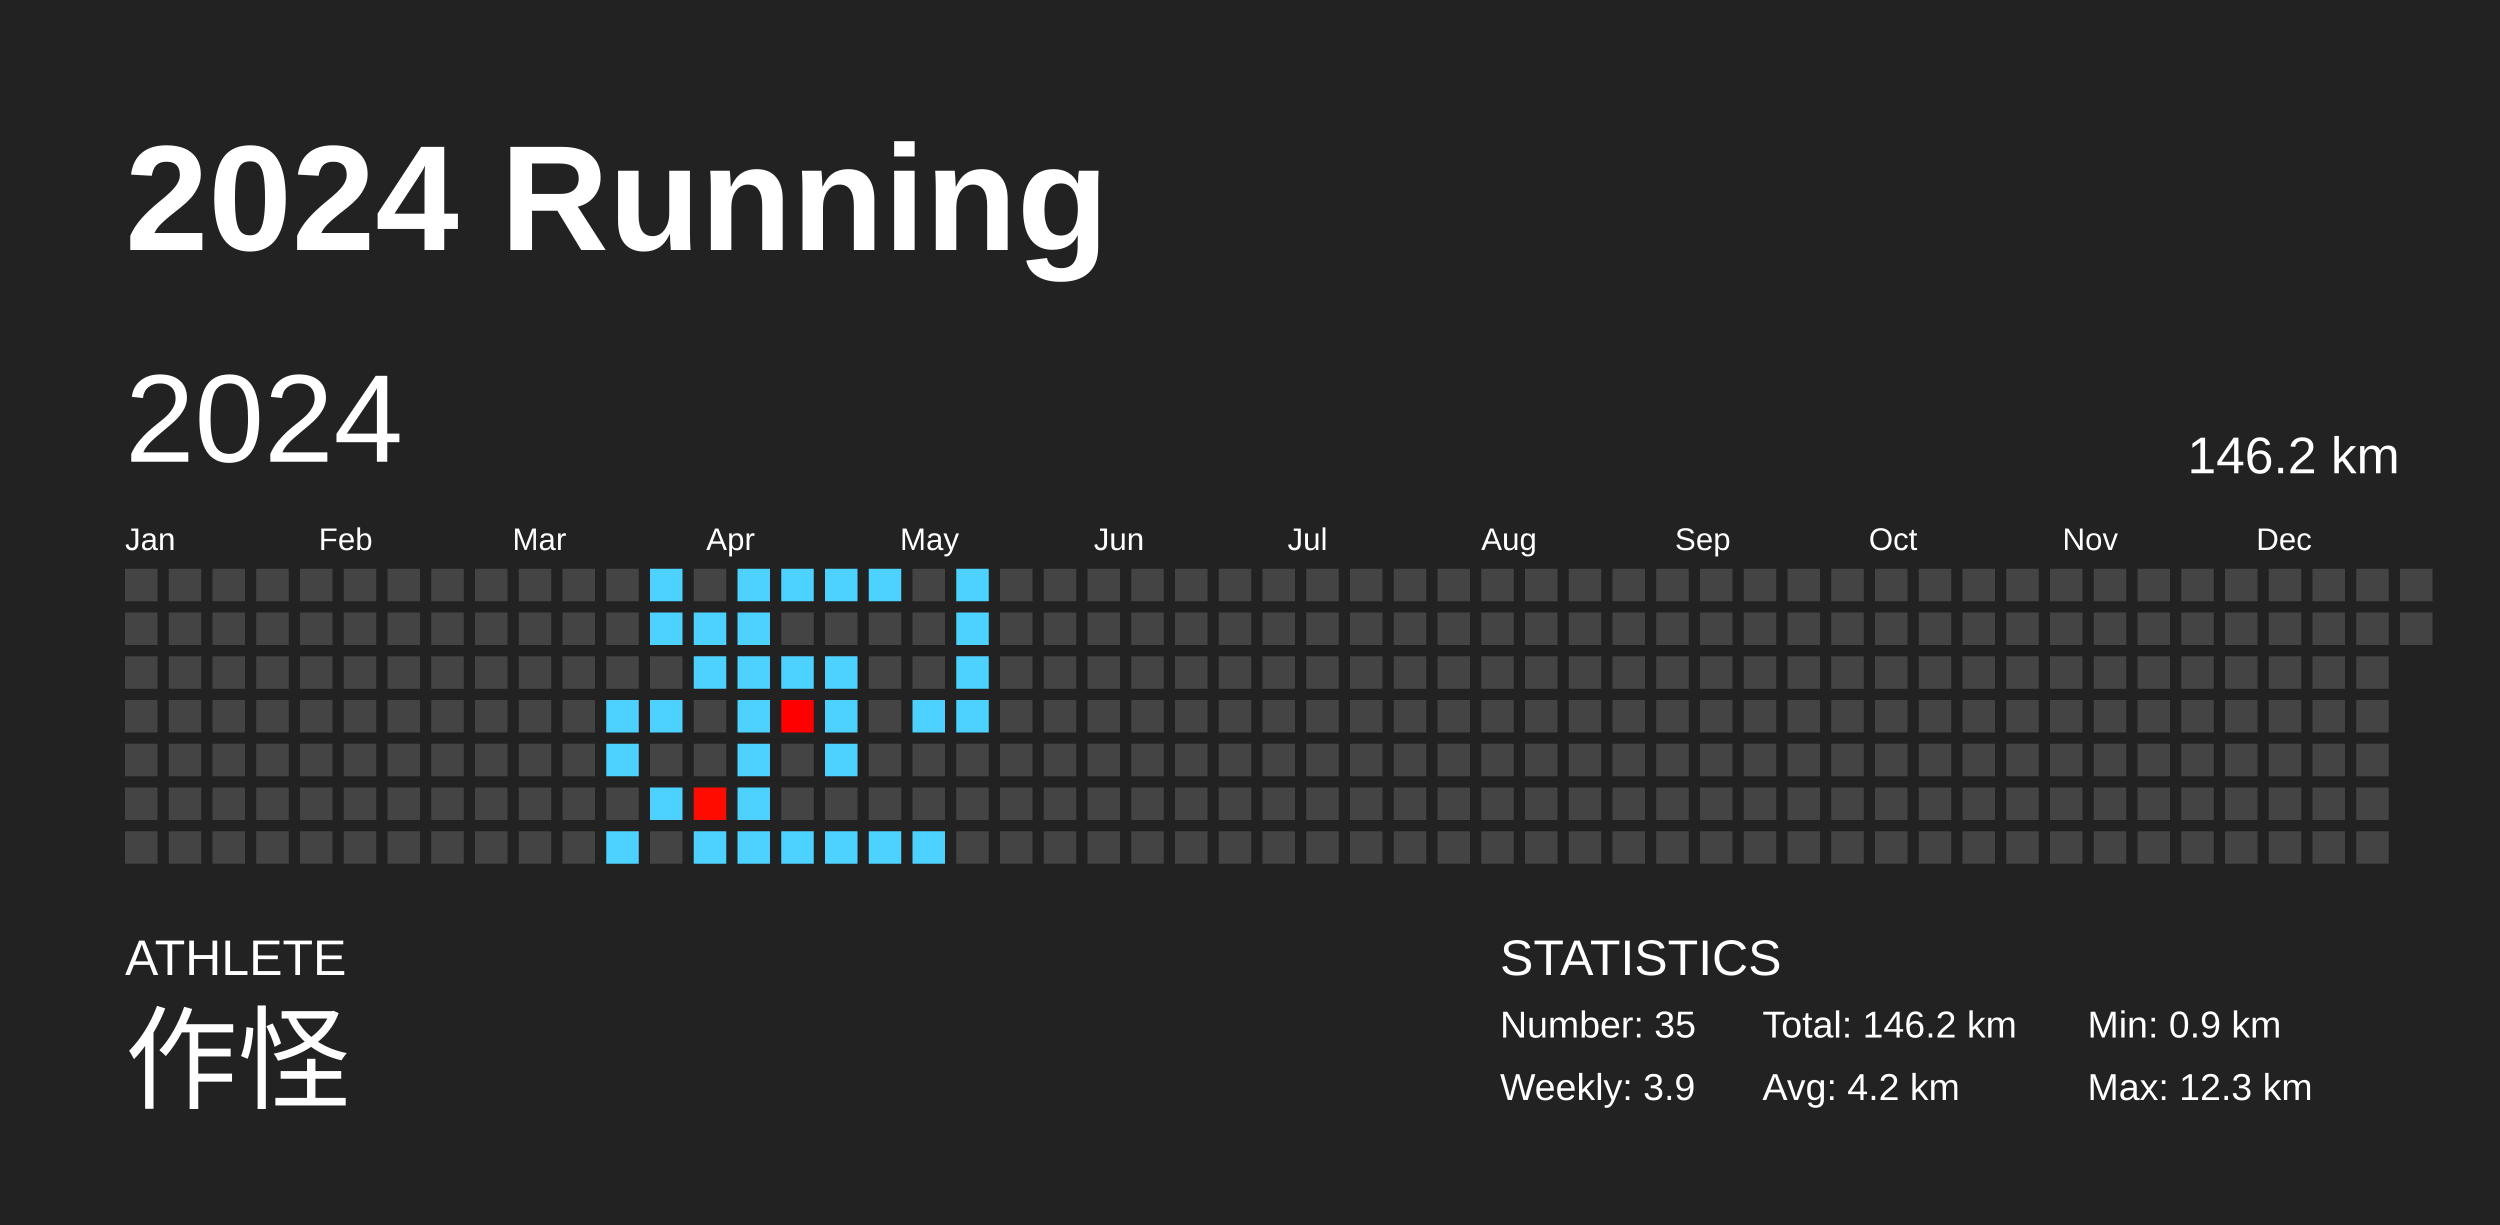
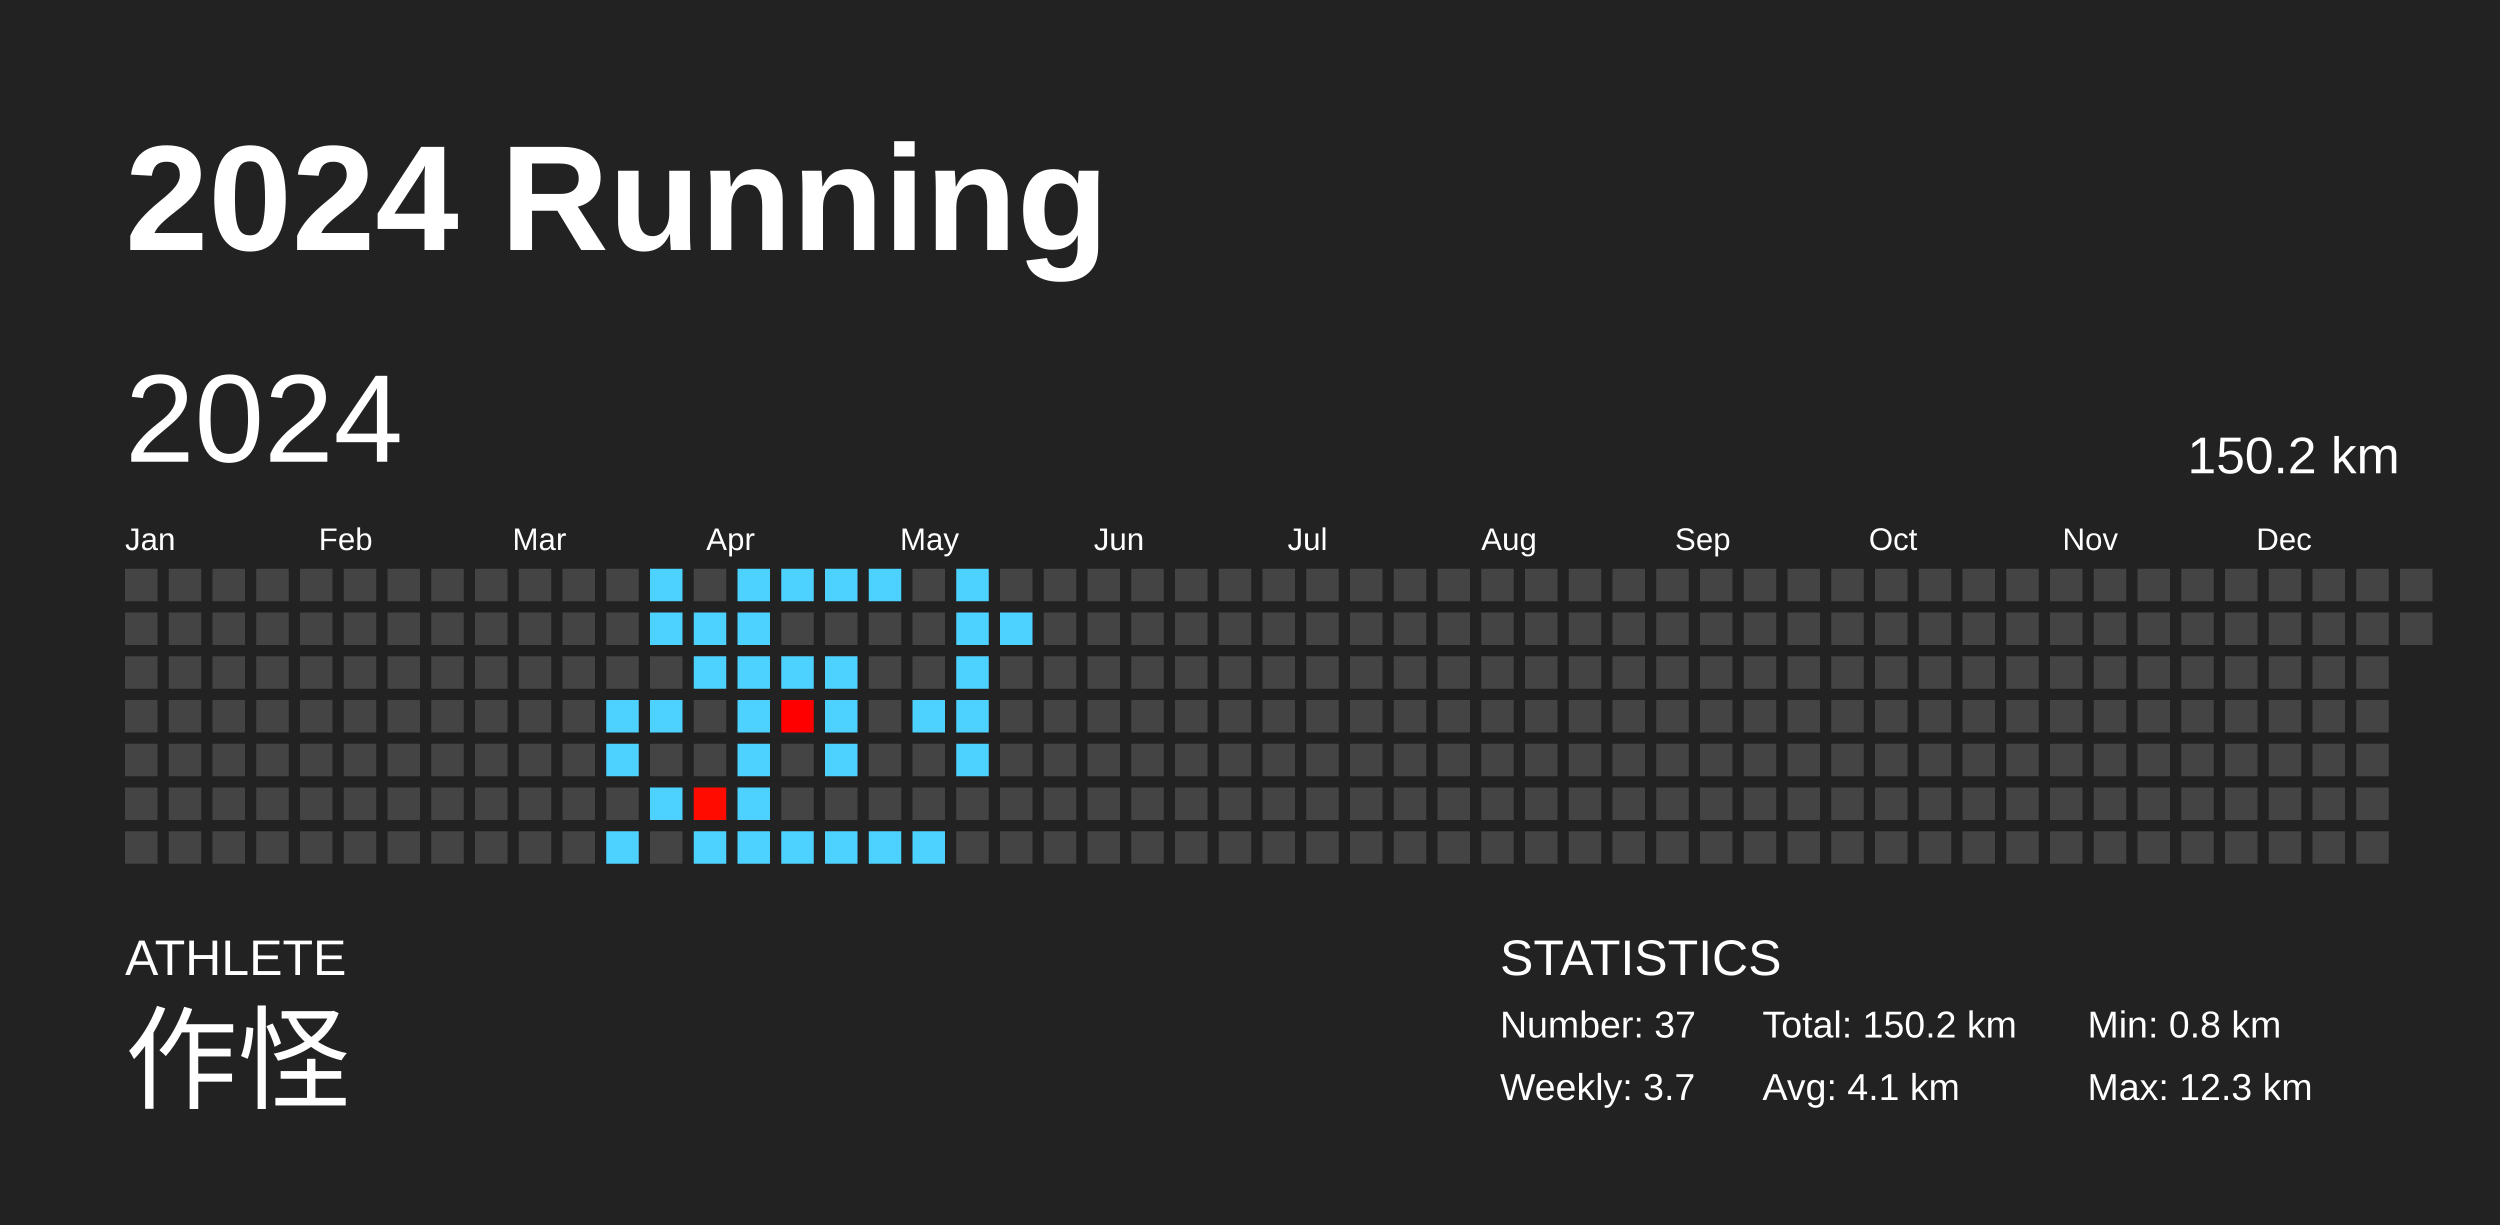
<svg xmlns="http://www.w3.org/2000/svg" baseProfile="full" height="98mm" version="1.1" viewBox="0,0,200,98" width="200mm">
  <defs />
  <rect fill="#222222" height="98" width="200" x="0" y="0" />
  <text fill="#FFFFFF" style="font-size:12px; font-family:Arial; font-weight:bold;" x="10" y="20">2024 Running</text>
  <text fill="#FFFFFF" style="font-size:4px; font-family:Arial" x="10" y="78">ATHLETE</text>
  <text fill="#FFFFFF" style="font-size:9px; font-family:Arial" x="10" y="88">作怪</text>
  <text fill="#FFFFFF" style="font-size:4px; font-family:Arial" x="120" y="78">STATISTICS</text>
-   <text fill="#FFFFFF" style="font-size:3px; font-family:Arial" x="120" y="83">Number: 35</text>
-   <text fill="#FFFFFF" style="font-size:3px; font-family:Arial" x="120" y="88">Weekly: 3.9</text>
-   <text fill="#FFFFFF" style="font-size:3px; font-family:Arial" x="141" y="83">Total: 146.2 km</text>
-   <text fill="#FFFFFF" style="font-size:3px; font-family:Arial" x="141" y="88">Avg: 4.2 km</text>
-   <text fill="#FFFFFF" style="font-size:3px; font-family:Arial" x="167" y="83">Min: 0.9 km</text>
+   <text fill="#FFFFFF" style="font-size:3px; font-family:Arial" x="120" y="83">Number: 37</text>
+   <text fill="#FFFFFF" style="font-size:3px; font-family:Arial" x="120" y="88">Weekly: 3.7</text>
+   <text fill="#FFFFFF" style="font-size:3px; font-family:Arial" x="141" y="83">Total: 150.2 km</text>
+   <text fill="#FFFFFF" style="font-size:3px; font-family:Arial" x="141" y="88">Avg: 4.1 km</text>
+   <text fill="#FFFFFF" style="font-size:3px; font-family:Arial" x="167" y="83">Min: 0.8 km</text>
  <text fill="#FFFFFF" style="font-size:3px; font-family:Arial" x="167" y="88">Max: 12.3 km</text>
  <text dominant-baseline="hanging" fill="#FFFFFF" style="font-size:10.0px; font-family:Arial;" x="10" y="30">2024</text>
-   <text dominant-baseline="hanging" fill="#FFFFFF" style="font-size:4.125px; font-family:Arial;" x="175" y="35">146.2 km</text>
+   <text dominant-baseline="hanging" fill="#FFFFFF" style="font-size:4.125px; font-family:Arial;" x="175" y="35">150.2 km</text>
  <text fill="#FFFFFF" style="font-size:2.5px; font-family:Arial" x="10.0" y="44">Jan</text>
  <text fill="#FFFFFF" style="font-size:2.5px; font-family:Arial" x="25.5" y="44">Feb</text>
  <text fill="#FFFFFF" style="font-size:2.5px; font-family:Arial" x="41.0" y="44">Mar</text>
  <text fill="#FFFFFF" style="font-size:2.5px; font-family:Arial" x="56.5" y="44">Apr</text>
  <text fill="#FFFFFF" style="font-size:2.5px; font-family:Arial" x="72.0" y="44">May</text>
  <text fill="#FFFFFF" style="font-size:2.5px; font-family:Arial" x="87.5" y="44">Jun</text>
  <text fill="#FFFFFF" style="font-size:2.5px; font-family:Arial" x="103.0" y="44">Jul</text>
  <text fill="#FFFFFF" style="font-size:2.5px; font-family:Arial" x="118.5" y="44">Aug</text>
  <text fill="#FFFFFF" style="font-size:2.5px; font-family:Arial" x="134.0" y="44">Sep</text>
  <text fill="#FFFFFF" style="font-size:2.5px; font-family:Arial" x="149.5" y="44">Oct</text>
  <text fill="#FFFFFF" style="font-size:2.5px; font-family:Arial" x="165.0" y="44">Nov</text>
  <text fill="#FFFFFF" style="font-size:2.5px; font-family:Arial" x="180.5" y="44">Dec</text>
  <rect fill="#444444" height="2.6" width="2.6" x="10.0" y="45.5" />
  <rect fill="#444444" height="2.6" width="2.6" x="10.0" y="49.0" />
  <rect fill="#444444" height="2.6" width="2.6" x="10.0" y="52.5" />
  <rect fill="#444444" height="2.6" width="2.6" x="10.0" y="56.0" />
  <rect fill="#444444" height="2.6" width="2.6" x="10.0" y="59.5" />
  <rect fill="#444444" height="2.6" width="2.6" x="10.0" y="63.0" />
  <rect fill="#444444" height="2.6" width="2.6" x="10.0" y="66.5" />
  <rect fill="#444444" height="2.6" width="2.6" x="13.5" y="45.5" />
  <rect fill="#444444" height="2.6" width="2.6" x="13.5" y="49.0" />
  <rect fill="#444444" height="2.6" width="2.6" x="13.5" y="52.5" />
  <rect fill="#444444" height="2.6" width="2.6" x="13.5" y="56.0" />
  <rect fill="#444444" height="2.6" width="2.6" x="13.5" y="59.5" />
  <rect fill="#444444" height="2.6" width="2.6" x="13.5" y="63.0" />
  <rect fill="#444444" height="2.6" width="2.6" x="13.5" y="66.5" />
  <rect fill="#444444" height="2.6" width="2.6" x="17.0" y="45.5" />
  <rect fill="#444444" height="2.6" width="2.6" x="17.0" y="49.0" />
  <rect fill="#444444" height="2.6" width="2.6" x="17.0" y="52.5" />
  <rect fill="#444444" height="2.6" width="2.6" x="17.0" y="56.0" />
  <rect fill="#444444" height="2.6" width="2.6" x="17.0" y="59.5" />
  <rect fill="#444444" height="2.6" width="2.6" x="17.0" y="63.0" />
  <rect fill="#444444" height="2.6" width="2.6" x="17.0" y="66.5" />
  <rect fill="#444444" height="2.6" width="2.6" x="20.5" y="45.5" />
  <rect fill="#444444" height="2.6" width="2.6" x="20.5" y="49.0" />
  <rect fill="#444444" height="2.6" width="2.6" x="20.5" y="52.5" />
  <rect fill="#444444" height="2.6" width="2.6" x="20.5" y="56.0" />
  <rect fill="#444444" height="2.6" width="2.6" x="20.5" y="59.5" />
  <rect fill="#444444" height="2.6" width="2.6" x="20.5" y="63.0" />
  <rect fill="#444444" height="2.6" width="2.6" x="20.5" y="66.5" />
  <rect fill="#444444" height="2.6" width="2.6" x="24.0" y="45.5" />
  <rect fill="#444444" height="2.6" width="2.6" x="24.0" y="49.0" />
  <rect fill="#444444" height="2.6" width="2.6" x="24.0" y="52.5" />
  <rect fill="#444444" height="2.6" width="2.6" x="24.0" y="56.0" />
  <rect fill="#444444" height="2.6" width="2.6" x="24.0" y="59.5" />
  <rect fill="#444444" height="2.6" width="2.6" x="24.0" y="63.0" />
  <rect fill="#444444" height="2.6" width="2.6" x="24.0" y="66.5" />
  <rect fill="#444444" height="2.6" width="2.6" x="27.5" y="45.5" />
  <rect fill="#444444" height="2.6" width="2.6" x="27.5" y="49.0" />
  <rect fill="#444444" height="2.6" width="2.6" x="27.5" y="52.5" />
  <rect fill="#444444" height="2.6" width="2.6" x="27.5" y="56.0" />
  <rect fill="#444444" height="2.6" width="2.6" x="27.5" y="59.5" />
  <rect fill="#444444" height="2.6" width="2.6" x="27.5" y="63.0" />
  <rect fill="#444444" height="2.6" width="2.6" x="27.5" y="66.5" />
  <rect fill="#444444" height="2.6" width="2.6" x="31.0" y="45.5" />
  <rect fill="#444444" height="2.6" width="2.6" x="31.0" y="49.0" />
  <rect fill="#444444" height="2.6" width="2.6" x="31.0" y="52.5" />
  <rect fill="#444444" height="2.6" width="2.6" x="31.0" y="56.0" />
  <rect fill="#444444" height="2.6" width="2.6" x="31.0" y="59.5" />
  <rect fill="#444444" height="2.6" width="2.6" x="31.0" y="63.0" />
  <rect fill="#444444" height="2.6" width="2.6" x="31.0" y="66.5" />
  <rect fill="#444444" height="2.6" width="2.6" x="34.5" y="45.5" />
  <rect fill="#444444" height="2.6" width="2.6" x="34.5" y="49.0" />
  <rect fill="#444444" height="2.6" width="2.6" x="34.5" y="52.5" />
  <rect fill="#444444" height="2.6" width="2.6" x="34.5" y="56.0" />
  <rect fill="#444444" height="2.6" width="2.6" x="34.5" y="59.5" />
  <rect fill="#444444" height="2.6" width="2.6" x="34.5" y="63.0" />
  <rect fill="#444444" height="2.6" width="2.6" x="34.5" y="66.5" />
  <rect fill="#444444" height="2.6" width="2.6" x="38.0" y="45.5" />
  <rect fill="#444444" height="2.6" width="2.6" x="38.0" y="49.0" />
  <rect fill="#444444" height="2.6" width="2.6" x="38.0" y="52.5" />
  <rect fill="#444444" height="2.6" width="2.6" x="38.0" y="56.0" />
  <rect fill="#444444" height="2.6" width="2.6" x="38.0" y="59.5" />
  <rect fill="#444444" height="2.6" width="2.6" x="38.0" y="63.0" />
  <rect fill="#444444" height="2.6" width="2.6" x="38.0" y="66.5" />
  <rect fill="#444444" height="2.6" width="2.6" x="41.5" y="45.5" />
  <rect fill="#444444" height="2.6" width="2.6" x="41.5" y="49.0" />
  <rect fill="#444444" height="2.6" width="2.6" x="41.5" y="52.5" />
  <rect fill="#444444" height="2.6" width="2.6" x="41.5" y="56.0" />
  <rect fill="#444444" height="2.6" width="2.6" x="41.5" y="59.5" />
  <rect fill="#444444" height="2.6" width="2.6" x="41.5" y="63.0" />
  <rect fill="#444444" height="2.6" width="2.6" x="41.5" y="66.5" />
  <rect fill="#444444" height="2.6" width="2.6" x="45.0" y="45.5" />
  <rect fill="#444444" height="2.6" width="2.6" x="45.0" y="49.0" />
  <rect fill="#444444" height="2.6" width="2.6" x="45.0" y="52.5" />
  <rect fill="#444444" height="2.6" width="2.6" x="45.0" y="56.0" />
  <rect fill="#444444" height="2.6" width="2.6" x="45.0" y="59.5" />
  <rect fill="#444444" height="2.6" width="2.6" x="45.0" y="63.0" />
  <rect fill="#444444" height="2.6" width="2.6" x="45.0" y="66.5" />
  <rect fill="#444444" height="2.6" width="2.6" x="48.5" y="45.5" />
  <rect fill="#444444" height="2.6" width="2.6" x="48.5" y="49.0" />
  <rect fill="#444444" height="2.6" width="2.6" x="48.5" y="52.5" />
  <rect fill="#4dd2ff" height="2.6" width="2.6" x="48.5" y="56.0" />
  <rect fill="#4dd2ff" height="2.6" width="2.6" x="48.5" y="59.5" />
  <rect fill="#444444" height="2.6" width="2.6" x="48.5" y="63.0" />
  <rect fill="#4dd2ff" height="2.6" width="2.6" x="48.5" y="66.5" />
  <rect fill="#4dd2ff" height="2.6" width="2.6" x="52.0" y="45.5" />
  <rect fill="#4dd2ff" height="2.6" width="2.6" x="52.0" y="49.0" />
  <rect fill="#444444" height="2.6" width="2.6" x="52.0" y="52.5" />
  <rect fill="#4dd2ff" height="2.6" width="2.6" x="52.0" y="56.0" />
  <rect fill="#444444" height="2.6" width="2.6" x="52.0" y="59.5" />
  <rect fill="#4dd2ff" height="2.6" width="2.6" x="52.0" y="63.0" />
  <rect fill="#444444" height="2.6" width="2.6" x="52.0" y="66.5" />
  <rect fill="#444444" height="2.6" width="2.6" x="55.5" y="45.5" />
  <rect fill="#4dd2ff" height="2.6" width="2.6" x="55.5" y="49.0" />
  <rect fill="#4dd2ff" height="2.6" width="2.6" x="55.5" y="52.5" />
  <rect fill="#444444" height="2.6" width="2.6" x="55.5" y="56.0" />
  <rect fill="#444444" height="2.6" width="2.6" x="55.5" y="59.5" />
  <rect fill="#ff0b00" height="2.6" width="2.6" x="55.5" y="63.0" />
  <rect fill="#4dd2ff" height="2.6" width="2.6" x="55.5" y="66.5" />
  <rect fill="#4dd2ff" height="2.6" width="2.6" x="59.0" y="45.5" />
  <rect fill="#4dd2ff" height="2.6" width="2.6" x="59.0" y="49.0" />
  <rect fill="#4dd2ff" height="2.6" width="2.6" x="59.0" y="52.5" />
  <rect fill="#4dd2ff" height="2.6" width="2.6" x="59.0" y="56.0" />
  <rect fill="#4dd2ff" height="2.6" width="2.6" x="59.0" y="59.5" />
  <rect fill="#4dd2ff" height="2.6" width="2.6" x="59.0" y="63.0" />
  <rect fill="#4dd2ff" height="2.6" width="2.6" x="59.0" y="66.5" />
  <rect fill="#4dd2ff" height="2.6" width="2.6" x="62.5" y="45.5" />
  <rect fill="#444444" height="2.6" width="2.6" x="62.5" y="49.0" />
  <rect fill="#4dd2ff" height="2.6" width="2.6" x="62.5" y="52.5" />
  <rect fill="#ff0000" height="2.6" width="2.6" x="62.5" y="56.0" />
  <rect fill="#444444" height="2.6" width="2.6" x="62.5" y="59.5" />
  <rect fill="#444444" height="2.6" width="2.6" x="62.5" y="63.0" />
  <rect fill="#4dd2ff" height="2.6" width="2.6" x="62.5" y="66.5" />
  <rect fill="#4dd2ff" height="2.6" width="2.6" x="66.0" y="45.5" />
  <rect fill="#444444" height="2.6" width="2.6" x="66.0" y="49.0" />
  <rect fill="#4dd2ff" height="2.6" width="2.6" x="66.0" y="52.5" />
  <rect fill="#4dd2ff" height="2.6" width="2.6" x="66.0" y="56.0" />
  <rect fill="#4dd2ff" height="2.6" width="2.6" x="66.0" y="59.5" />
  <rect fill="#444444" height="2.6" width="2.6" x="66.0" y="63.0" />
  <rect fill="#4dd2ff" height="2.6" width="2.6" x="66.0" y="66.5" />
  <rect fill="#4dd2ff" height="2.6" width="2.6" x="69.5" y="45.5" />
  <rect fill="#444444" height="2.6" width="2.6" x="69.5" y="49.0" />
  <rect fill="#444444" height="2.6" width="2.6" x="69.5" y="52.5" />
  <rect fill="#444444" height="2.6" width="2.6" x="69.5" y="56.0" />
  <rect fill="#444444" height="2.6" width="2.6" x="69.5" y="59.5" />
  <rect fill="#444444" height="2.6" width="2.6" x="69.5" y="63.0" />
  <rect fill="#4dd2ff" height="2.6" width="2.6" x="69.5" y="66.5" />
  <rect fill="#444444" height="2.6" width="2.6" x="73.0" y="45.5" />
  <rect fill="#444444" height="2.6" width="2.6" x="73.0" y="49.0" />
  <rect fill="#444444" height="2.6" width="2.6" x="73.0" y="52.5" />
  <rect fill="#4dd2ff" height="2.6" width="2.6" x="73.0" y="56.0" />
  <rect fill="#444444" height="2.6" width="2.6" x="73.0" y="59.5" />
  <rect fill="#444444" height="2.6" width="2.6" x="73.0" y="63.0" />
  <rect fill="#4dd2ff" height="2.6" width="2.6" x="73.0" y="66.5" />
  <rect fill="#4dd2ff" height="2.6" width="2.6" x="76.5" y="45.5" />
  <rect fill="#4dd2ff" height="2.6" width="2.6" x="76.5" y="49.0" />
  <rect fill="#4dd2ff" height="2.6" width="2.6" x="76.5" y="52.5" />
  <rect fill="#4dd2ff" height="2.6" width="2.6" x="76.5" y="56.0" />
-   <rect fill="#444444" height="2.6" width="2.6" x="76.5" y="59.5" />
+   <rect fill="#4dd2ff" height="2.6" width="2.6" x="76.5" y="59.5" />
  <rect fill="#444444" height="2.6" width="2.6" x="76.5" y="63.0" />
  <rect fill="#444444" height="2.6" width="2.6" x="76.5" y="66.5" />
  <rect fill="#444444" height="2.6" width="2.6" x="80.0" y="45.5" />
-   <rect fill="#444444" height="2.6" width="2.6" x="80.0" y="49.0" />
+   <rect fill="#4dd2ff" height="2.6" width="2.6" x="80.0" y="49.0" />
  <rect fill="#444444" height="2.6" width="2.6" x="80.0" y="52.5" />
  <rect fill="#444444" height="2.6" width="2.6" x="80.0" y="56.0" />
  <rect fill="#444444" height="2.6" width="2.6" x="80.0" y="59.5" />
  <rect fill="#444444" height="2.6" width="2.6" x="80.0" y="63.0" />
  <rect fill="#444444" height="2.6" width="2.6" x="80.0" y="66.5" />
  <rect fill="#444444" height="2.6" width="2.6" x="83.5" y="45.5" />
  <rect fill="#444444" height="2.6" width="2.6" x="83.5" y="49.0" />
  <rect fill="#444444" height="2.6" width="2.6" x="83.5" y="52.5" />
  <rect fill="#444444" height="2.6" width="2.6" x="83.5" y="56.0" />
  <rect fill="#444444" height="2.6" width="2.6" x="83.5" y="59.5" />
  <rect fill="#444444" height="2.6" width="2.6" x="83.5" y="63.0" />
  <rect fill="#444444" height="2.6" width="2.6" x="83.5" y="66.5" />
  <rect fill="#444444" height="2.6" width="2.6" x="87.0" y="45.5" />
  <rect fill="#444444" height="2.6" width="2.6" x="87.0" y="49.0" />
  <rect fill="#444444" height="2.6" width="2.6" x="87.0" y="52.5" />
  <rect fill="#444444" height="2.6" width="2.6" x="87.0" y="56.0" />
  <rect fill="#444444" height="2.6" width="2.6" x="87.0" y="59.5" />
  <rect fill="#444444" height="2.6" width="2.6" x="87.0" y="63.0" />
  <rect fill="#444444" height="2.6" width="2.6" x="87.0" y="66.5" />
  <rect fill="#444444" height="2.6" width="2.6" x="90.5" y="45.5" />
  <rect fill="#444444" height="2.6" width="2.6" x="90.5" y="49.0" />
  <rect fill="#444444" height="2.6" width="2.6" x="90.5" y="52.5" />
  <rect fill="#444444" height="2.6" width="2.6" x="90.5" y="56.0" />
  <rect fill="#444444" height="2.6" width="2.6" x="90.5" y="59.5" />
  <rect fill="#444444" height="2.6" width="2.6" x="90.5" y="63.0" />
  <rect fill="#444444" height="2.6" width="2.6" x="90.5" y="66.5" />
  <rect fill="#444444" height="2.6" width="2.6" x="94.0" y="45.5" />
  <rect fill="#444444" height="2.6" width="2.6" x="94.0" y="49.0" />
  <rect fill="#444444" height="2.6" width="2.6" x="94.0" y="52.5" />
  <rect fill="#444444" height="2.6" width="2.6" x="94.0" y="56.0" />
  <rect fill="#444444" height="2.6" width="2.6" x="94.0" y="59.5" />
  <rect fill="#444444" height="2.6" width="2.6" x="94.0" y="63.0" />
  <rect fill="#444444" height="2.6" width="2.6" x="94.0" y="66.5" />
  <rect fill="#444444" height="2.6" width="2.6" x="97.5" y="45.5" />
  <rect fill="#444444" height="2.6" width="2.6" x="97.5" y="49.0" />
  <rect fill="#444444" height="2.6" width="2.6" x="97.5" y="52.5" />
  <rect fill="#444444" height="2.6" width="2.6" x="97.5" y="56.0" />
  <rect fill="#444444" height="2.6" width="2.6" x="97.5" y="59.5" />
  <rect fill="#444444" height="2.6" width="2.6" x="97.5" y="63.0" />
  <rect fill="#444444" height="2.6" width="2.6" x="97.5" y="66.5" />
  <rect fill="#444444" height="2.6" width="2.6" x="101.0" y="45.5" />
  <rect fill="#444444" height="2.6" width="2.6" x="101.0" y="49.0" />
  <rect fill="#444444" height="2.6" width="2.6" x="101.0" y="52.5" />
  <rect fill="#444444" height="2.6" width="2.6" x="101.0" y="56.0" />
  <rect fill="#444444" height="2.6" width="2.6" x="101.0" y="59.5" />
  <rect fill="#444444" height="2.6" width="2.6" x="101.0" y="63.0" />
  <rect fill="#444444" height="2.6" width="2.6" x="101.0" y="66.5" />
  <rect fill="#444444" height="2.6" width="2.6" x="104.5" y="45.5" />
  <rect fill="#444444" height="2.6" width="2.6" x="104.5" y="49.0" />
  <rect fill="#444444" height="2.6" width="2.6" x="104.5" y="52.5" />
  <rect fill="#444444" height="2.6" width="2.6" x="104.5" y="56.0" />
  <rect fill="#444444" height="2.6" width="2.6" x="104.5" y="59.5" />
  <rect fill="#444444" height="2.6" width="2.6" x="104.5" y="63.0" />
  <rect fill="#444444" height="2.6" width="2.6" x="104.5" y="66.5" />
  <rect fill="#444444" height="2.6" width="2.6" x="108.0" y="45.5" />
  <rect fill="#444444" height="2.6" width="2.6" x="108.0" y="49.0" />
  <rect fill="#444444" height="2.6" width="2.6" x="108.0" y="52.5" />
  <rect fill="#444444" height="2.6" width="2.6" x="108.0" y="56.0" />
  <rect fill="#444444" height="2.6" width="2.6" x="108.0" y="59.5" />
  <rect fill="#444444" height="2.6" width="2.6" x="108.0" y="63.0" />
  <rect fill="#444444" height="2.6" width="2.6" x="108.0" y="66.5" />
  <rect fill="#444444" height="2.6" width="2.6" x="111.5" y="45.5" />
  <rect fill="#444444" height="2.6" width="2.6" x="111.5" y="49.0" />
  <rect fill="#444444" height="2.6" width="2.6" x="111.5" y="52.5" />
  <rect fill="#444444" height="2.6" width="2.6" x="111.5" y="56.0" />
  <rect fill="#444444" height="2.6" width="2.6" x="111.5" y="59.5" />
  <rect fill="#444444" height="2.6" width="2.6" x="111.5" y="63.0" />
  <rect fill="#444444" height="2.6" width="2.6" x="111.5" y="66.5" />
  <rect fill="#444444" height="2.6" width="2.6" x="115.0" y="45.5" />
  <rect fill="#444444" height="2.6" width="2.6" x="115.0" y="49.0" />
  <rect fill="#444444" height="2.6" width="2.6" x="115.0" y="52.5" />
  <rect fill="#444444" height="2.6" width="2.6" x="115.0" y="56.0" />
  <rect fill="#444444" height="2.6" width="2.6" x="115.0" y="59.5" />
  <rect fill="#444444" height="2.6" width="2.6" x="115.0" y="63.0" />
  <rect fill="#444444" height="2.6" width="2.6" x="115.0" y="66.5" />
  <rect fill="#444444" height="2.6" width="2.6" x="118.5" y="45.5" />
  <rect fill="#444444" height="2.6" width="2.6" x="118.5" y="49.0" />
  <rect fill="#444444" height="2.6" width="2.6" x="118.5" y="52.5" />
  <rect fill="#444444" height="2.6" width="2.6" x="118.5" y="56.0" />
  <rect fill="#444444" height="2.6" width="2.6" x="118.5" y="59.5" />
  <rect fill="#444444" height="2.6" width="2.6" x="118.5" y="63.0" />
  <rect fill="#444444" height="2.6" width="2.6" x="118.5" y="66.5" />
  <rect fill="#444444" height="2.6" width="2.6" x="122.0" y="45.5" />
  <rect fill="#444444" height="2.6" width="2.6" x="122.0" y="49.0" />
  <rect fill="#444444" height="2.6" width="2.6" x="122.0" y="52.5" />
  <rect fill="#444444" height="2.6" width="2.6" x="122.0" y="56.0" />
  <rect fill="#444444" height="2.6" width="2.6" x="122.0" y="59.5" />
  <rect fill="#444444" height="2.6" width="2.6" x="122.0" y="63.0" />
  <rect fill="#444444" height="2.6" width="2.6" x="122.0" y="66.5" />
  <rect fill="#444444" height="2.6" width="2.6" x="125.5" y="45.5" />
  <rect fill="#444444" height="2.6" width="2.6" x="125.5" y="49.0" />
  <rect fill="#444444" height="2.6" width="2.6" x="125.5" y="52.5" />
  <rect fill="#444444" height="2.6" width="2.6" x="125.5" y="56.0" />
  <rect fill="#444444" height="2.6" width="2.6" x="125.5" y="59.5" />
  <rect fill="#444444" height="2.6" width="2.6" x="125.5" y="63.0" />
  <rect fill="#444444" height="2.6" width="2.6" x="125.5" y="66.5" />
  <rect fill="#444444" height="2.6" width="2.6" x="129.0" y="45.5" />
  <rect fill="#444444" height="2.6" width="2.6" x="129.0" y="49.0" />
  <rect fill="#444444" height="2.6" width="2.6" x="129.0" y="52.5" />
  <rect fill="#444444" height="2.6" width="2.6" x="129.0" y="56.0" />
  <rect fill="#444444" height="2.6" width="2.6" x="129.0" y="59.5" />
  <rect fill="#444444" height="2.6" width="2.6" x="129.0" y="63.0" />
  <rect fill="#444444" height="2.6" width="2.6" x="129.0" y="66.5" />
  <rect fill="#444444" height="2.6" width="2.6" x="132.5" y="45.5" />
  <rect fill="#444444" height="2.6" width="2.6" x="132.5" y="49.0" />
  <rect fill="#444444" height="2.6" width="2.6" x="132.5" y="52.5" />
  <rect fill="#444444" height="2.6" width="2.6" x="132.5" y="56.0" />
  <rect fill="#444444" height="2.6" width="2.6" x="132.5" y="59.5" />
  <rect fill="#444444" height="2.6" width="2.6" x="132.5" y="63.0" />
  <rect fill="#444444" height="2.6" width="2.6" x="132.5" y="66.5" />
  <rect fill="#444444" height="2.6" width="2.6" x="136.0" y="45.5" />
  <rect fill="#444444" height="2.6" width="2.6" x="136.0" y="49.0" />
  <rect fill="#444444" height="2.6" width="2.6" x="136.0" y="52.5" />
  <rect fill="#444444" height="2.6" width="2.6" x="136.0" y="56.0" />
  <rect fill="#444444" height="2.6" width="2.6" x="136.0" y="59.5" />
  <rect fill="#444444" height="2.6" width="2.6" x="136.0" y="63.0" />
  <rect fill="#444444" height="2.6" width="2.6" x="136.0" y="66.5" />
  <rect fill="#444444" height="2.6" width="2.6" x="139.5" y="45.5" />
  <rect fill="#444444" height="2.6" width="2.6" x="139.5" y="49.0" />
  <rect fill="#444444" height="2.6" width="2.6" x="139.5" y="52.5" />
  <rect fill="#444444" height="2.6" width="2.6" x="139.5" y="56.0" />
  <rect fill="#444444" height="2.6" width="2.6" x="139.5" y="59.5" />
  <rect fill="#444444" height="2.6" width="2.6" x="139.5" y="63.0" />
  <rect fill="#444444" height="2.6" width="2.6" x="139.5" y="66.5" />
  <rect fill="#444444" height="2.6" width="2.6" x="143.0" y="45.5" />
  <rect fill="#444444" height="2.6" width="2.6" x="143.0" y="49.0" />
  <rect fill="#444444" height="2.6" width="2.6" x="143.0" y="52.5" />
  <rect fill="#444444" height="2.6" width="2.6" x="143.0" y="56.0" />
  <rect fill="#444444" height="2.6" width="2.6" x="143.0" y="59.5" />
  <rect fill="#444444" height="2.6" width="2.6" x="143.0" y="63.0" />
  <rect fill="#444444" height="2.6" width="2.6" x="143.0" y="66.5" />
  <rect fill="#444444" height="2.6" width="2.6" x="146.5" y="45.5" />
  <rect fill="#444444" height="2.6" width="2.6" x="146.5" y="49.0" />
  <rect fill="#444444" height="2.6" width="2.6" x="146.5" y="52.5" />
  <rect fill="#444444" height="2.6" width="2.6" x="146.5" y="56.0" />
  <rect fill="#444444" height="2.6" width="2.6" x="146.5" y="59.5" />
  <rect fill="#444444" height="2.6" width="2.6" x="146.5" y="63.0" />
  <rect fill="#444444" height="2.6" width="2.6" x="146.5" y="66.5" />
  <rect fill="#444444" height="2.6" width="2.6" x="150.0" y="45.5" />
  <rect fill="#444444" height="2.6" width="2.6" x="150.0" y="49.0" />
  <rect fill="#444444" height="2.6" width="2.6" x="150.0" y="52.5" />
  <rect fill="#444444" height="2.6" width="2.6" x="150.0" y="56.0" />
  <rect fill="#444444" height="2.6" width="2.6" x="150.0" y="59.5" />
  <rect fill="#444444" height="2.6" width="2.6" x="150.0" y="63.0" />
  <rect fill="#444444" height="2.6" width="2.6" x="150.0" y="66.5" />
  <rect fill="#444444" height="2.6" width="2.6" x="153.5" y="45.5" />
  <rect fill="#444444" height="2.6" width="2.6" x="153.5" y="49.0" />
  <rect fill="#444444" height="2.6" width="2.6" x="153.5" y="52.5" />
  <rect fill="#444444" height="2.6" width="2.6" x="153.5" y="56.0" />
  <rect fill="#444444" height="2.6" width="2.6" x="153.5" y="59.5" />
  <rect fill="#444444" height="2.6" width="2.6" x="153.5" y="63.0" />
  <rect fill="#444444" height="2.6" width="2.6" x="153.5" y="66.5" />
  <rect fill="#444444" height="2.6" width="2.6" x="157.0" y="45.5" />
  <rect fill="#444444" height="2.6" width="2.6" x="157.0" y="49.0" />
  <rect fill="#444444" height="2.6" width="2.6" x="157.0" y="52.5" />
  <rect fill="#444444" height="2.6" width="2.6" x="157.0" y="56.0" />
  <rect fill="#444444" height="2.6" width="2.6" x="157.0" y="59.5" />
  <rect fill="#444444" height="2.6" width="2.6" x="157.0" y="63.0" />
  <rect fill="#444444" height="2.6" width="2.6" x="157.0" y="66.5" />
  <rect fill="#444444" height="2.6" width="2.6" x="160.5" y="45.5" />
  <rect fill="#444444" height="2.6" width="2.6" x="160.5" y="49.0" />
  <rect fill="#444444" height="2.6" width="2.6" x="160.5" y="52.5" />
  <rect fill="#444444" height="2.6" width="2.6" x="160.5" y="56.0" />
  <rect fill="#444444" height="2.6" width="2.6" x="160.5" y="59.5" />
  <rect fill="#444444" height="2.6" width="2.6" x="160.5" y="63.0" />
  <rect fill="#444444" height="2.6" width="2.6" x="160.5" y="66.5" />
  <rect fill="#444444" height="2.6" width="2.6" x="164.0" y="45.5" />
  <rect fill="#444444" height="2.6" width="2.6" x="164.0" y="49.0" />
  <rect fill="#444444" height="2.6" width="2.6" x="164.0" y="52.5" />
  <rect fill="#444444" height="2.6" width="2.6" x="164.0" y="56.0" />
  <rect fill="#444444" height="2.6" width="2.6" x="164.0" y="59.5" />
  <rect fill="#444444" height="2.6" width="2.6" x="164.0" y="63.0" />
  <rect fill="#444444" height="2.6" width="2.6" x="164.0" y="66.5" />
  <rect fill="#444444" height="2.6" width="2.6" x="167.5" y="45.5" />
  <rect fill="#444444" height="2.6" width="2.6" x="167.5" y="49.0" />
  <rect fill="#444444" height="2.6" width="2.6" x="167.5" y="52.5" />
  <rect fill="#444444" height="2.6" width="2.6" x="167.5" y="56.0" />
  <rect fill="#444444" height="2.6" width="2.6" x="167.5" y="59.5" />
  <rect fill="#444444" height="2.6" width="2.6" x="167.5" y="63.0" />
  <rect fill="#444444" height="2.6" width="2.6" x="167.5" y="66.5" />
  <rect fill="#444444" height="2.6" width="2.6" x="171.0" y="45.5" />
  <rect fill="#444444" height="2.6" width="2.6" x="171.0" y="49.0" />
  <rect fill="#444444" height="2.6" width="2.6" x="171.0" y="52.5" />
  <rect fill="#444444" height="2.6" width="2.6" x="171.0" y="56.0" />
  <rect fill="#444444" height="2.6" width="2.6" x="171.0" y="59.5" />
  <rect fill="#444444" height="2.6" width="2.6" x="171.0" y="63.0" />
  <rect fill="#444444" height="2.6" width="2.6" x="171.0" y="66.5" />
  <rect fill="#444444" height="2.6" width="2.6" x="174.5" y="45.5" />
  <rect fill="#444444" height="2.6" width="2.6" x="174.5" y="49.0" />
  <rect fill="#444444" height="2.6" width="2.6" x="174.5" y="52.5" />
  <rect fill="#444444" height="2.6" width="2.6" x="174.5" y="56.0" />
  <rect fill="#444444" height="2.6" width="2.6" x="174.5" y="59.5" />
  <rect fill="#444444" height="2.6" width="2.6" x="174.5" y="63.0" />
  <rect fill="#444444" height="2.6" width="2.6" x="174.5" y="66.5" />
  <rect fill="#444444" height="2.6" width="2.6" x="178.0" y="45.5" />
  <rect fill="#444444" height="2.6" width="2.6" x="178.0" y="49.0" />
  <rect fill="#444444" height="2.6" width="2.6" x="178.0" y="52.5" />
  <rect fill="#444444" height="2.6" width="2.6" x="178.0" y="56.0" />
  <rect fill="#444444" height="2.6" width="2.6" x="178.0" y="59.5" />
  <rect fill="#444444" height="2.6" width="2.6" x="178.0" y="63.0" />
  <rect fill="#444444" height="2.6" width="2.6" x="178.0" y="66.5" />
  <rect fill="#444444" height="2.6" width="2.6" x="181.5" y="45.5" />
  <rect fill="#444444" height="2.6" width="2.6" x="181.5" y="49.0" />
  <rect fill="#444444" height="2.6" width="2.6" x="181.5" y="52.5" />
  <rect fill="#444444" height="2.6" width="2.6" x="181.5" y="56.0" />
  <rect fill="#444444" height="2.6" width="2.6" x="181.5" y="59.5" />
  <rect fill="#444444" height="2.6" width="2.6" x="181.5" y="63.0" />
  <rect fill="#444444" height="2.6" width="2.6" x="181.5" y="66.5" />
  <rect fill="#444444" height="2.6" width="2.6" x="185.0" y="45.5" />
  <rect fill="#444444" height="2.6" width="2.6" x="185.0" y="49.0" />
  <rect fill="#444444" height="2.6" width="2.6" x="185.0" y="52.5" />
  <rect fill="#444444" height="2.6" width="2.6" x="185.0" y="56.0" />
  <rect fill="#444444" height="2.6" width="2.6" x="185.0" y="59.5" />
  <rect fill="#444444" height="2.6" width="2.6" x="185.0" y="63.0" />
  <rect fill="#444444" height="2.6" width="2.6" x="185.0" y="66.5" />
  <rect fill="#444444" height="2.6" width="2.6" x="188.5" y="45.5" />
  <rect fill="#444444" height="2.6" width="2.6" x="188.5" y="49.0" />
  <rect fill="#444444" height="2.6" width="2.6" x="188.5" y="52.5" />
  <rect fill="#444444" height="2.6" width="2.6" x="188.5" y="56.0" />
  <rect fill="#444444" height="2.6" width="2.6" x="188.5" y="59.5" />
  <rect fill="#444444" height="2.6" width="2.6" x="188.5" y="63.0" />
  <rect fill="#444444" height="2.6" width="2.6" x="188.5" y="66.5" />
  <rect fill="#444444" height="2.6" width="2.6" x="192.0" y="45.5" />
  <rect fill="#444444" height="2.6" width="2.6" x="192.0" y="49.0" />
</svg>
